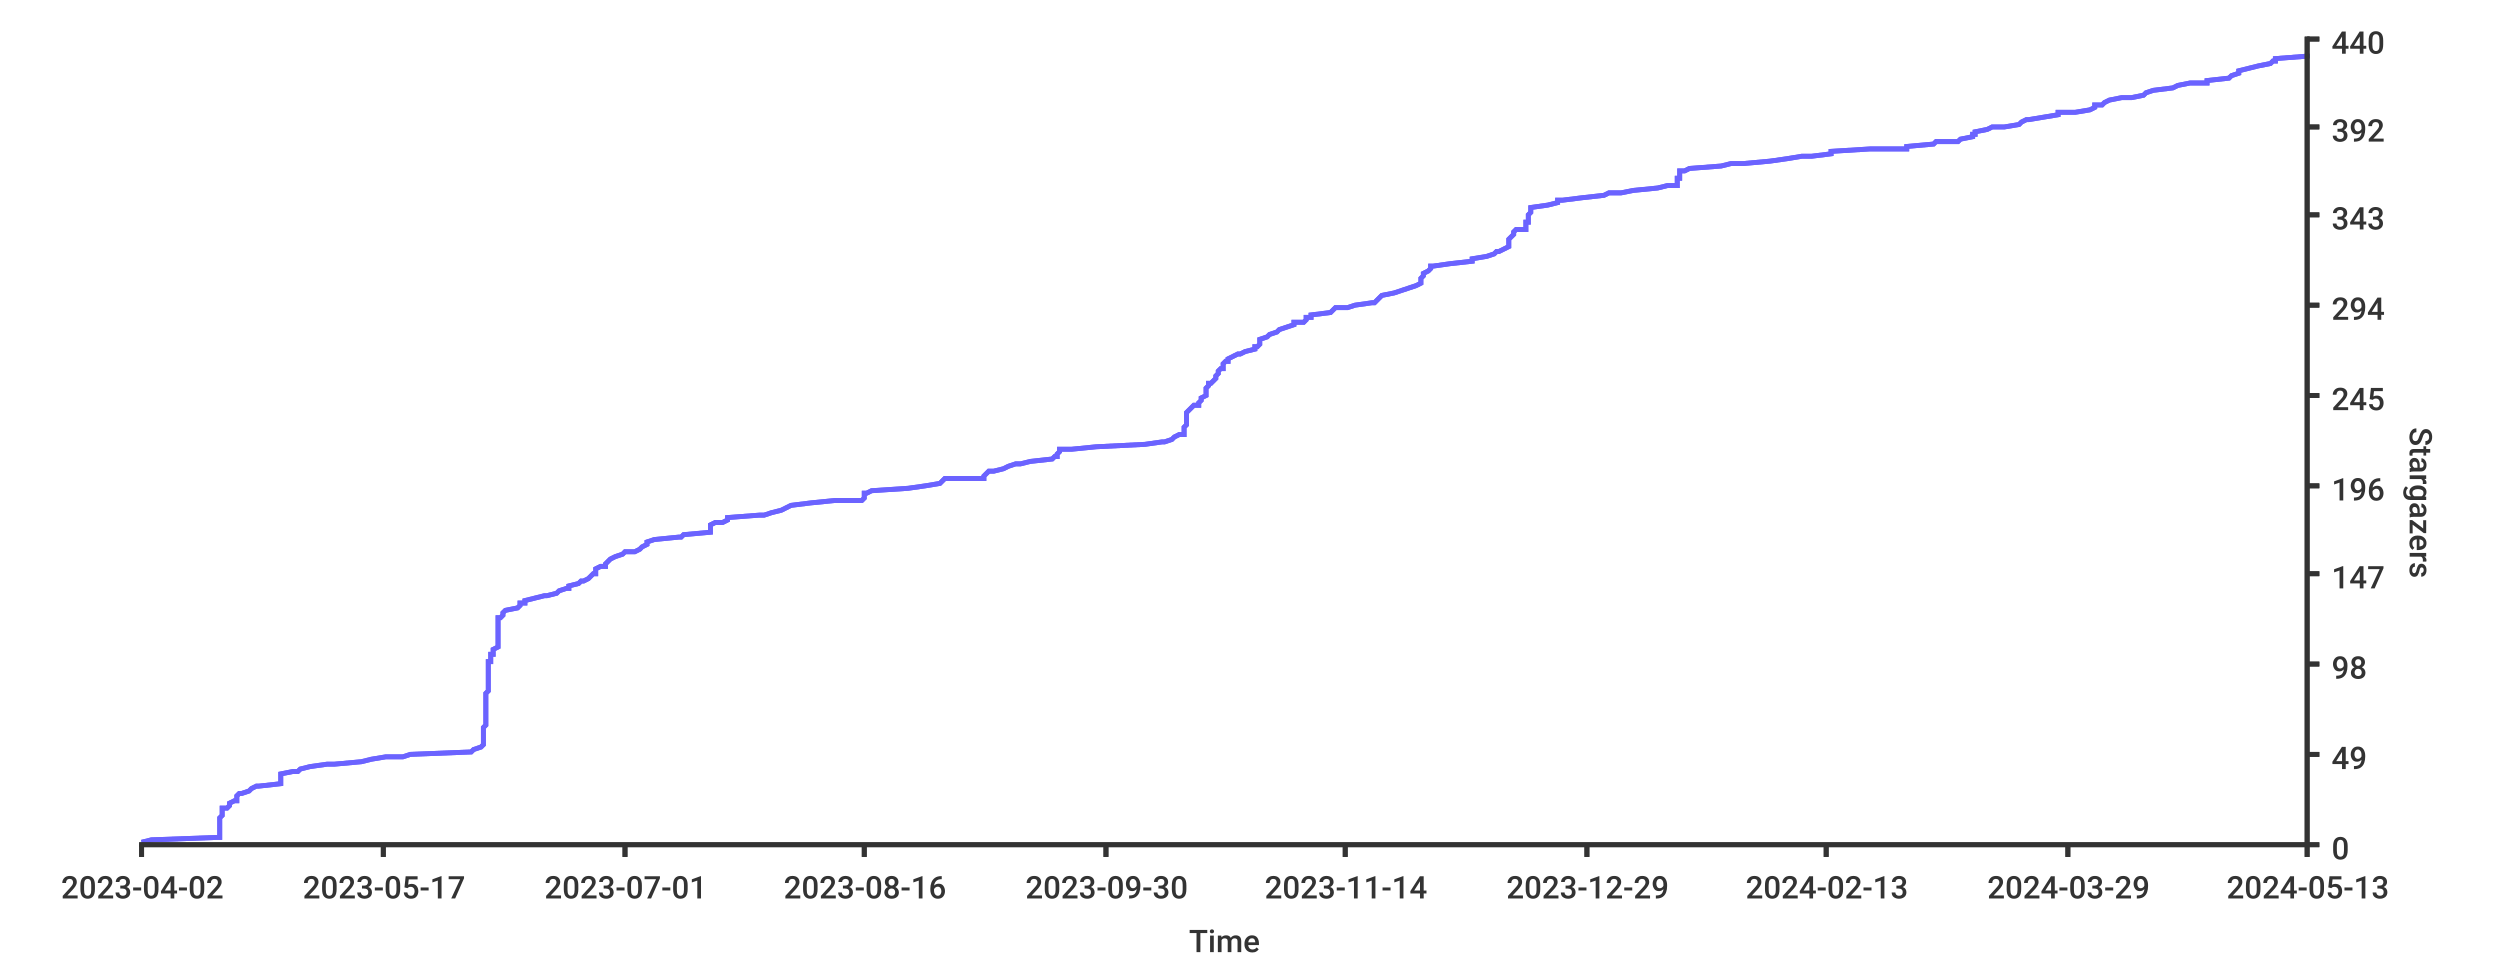
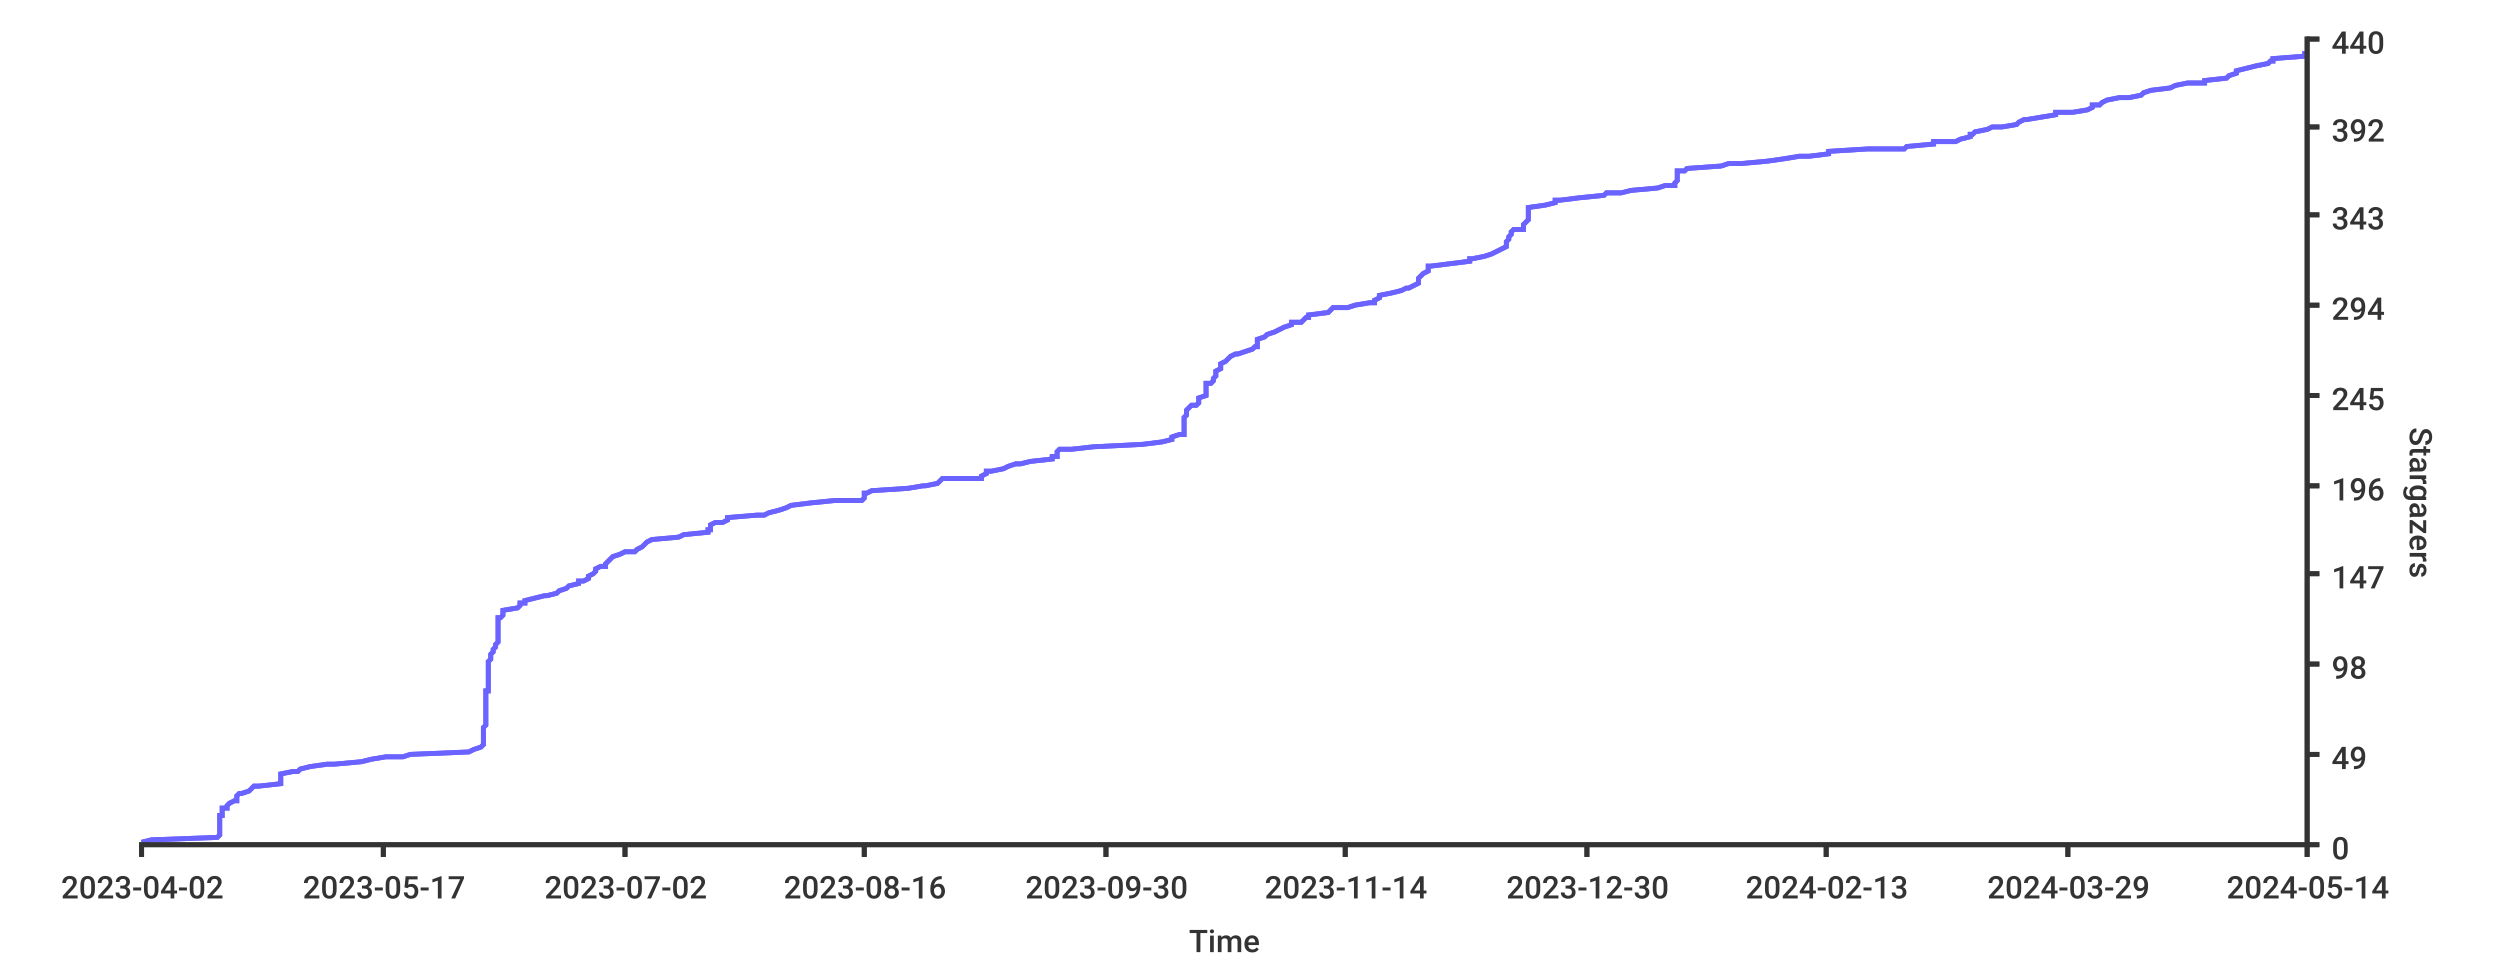
<svg xmlns="http://www.w3.org/2000/svg" width="1024px" height="400px">
  <style type="text/css">
path { fill: none; stroke: rgb(51,51,51); }
path.series { stroke: #6b63ff; }
rect.background { fill: rgb(255,255,255); stroke: none; }

text {
	stroke-width: 0;
	stroke: none;
	fill: rgba(51,51,51,1.0);
	font-size: 12.8px;
	font-family: 'Roboto Medium', sans-serif;
}
</style>
  <rect x="0" y="0" width="1024px" height="400px" class="background" rx="8" />
-   <rect x="0" y="0" width="1024px" height="400px" class="background" rx="8" />
-   <path class="series" d="M 58 345 L 62 344 L 89 343 L 90 343 L 90 342 L 90 341 L 90 340 L 90 340 L 90 339 L 90 338 L 90 337 L 90 337 L 90 336 L 90 335 L 91 334 L 91 334 L 91 333 L 91 332 L 91 331 L 93 331 L 94 330 L 94 329 L 96 328 L 97 328 L 97 327 L 97 326 L 98 325 L 99 325 L 102 324 L 103 323 L 105 322 L 106 322 L 115 321 L 115 320 L 115 319 L 115 319 L 115 318 L 115 317 L 120 316 L 122 316 L 123 315 L 127 314 L 134 313 L 137 313 L 148 312 L 152 311 L 158 310 L 165 310 L 168 309 L 193 308 L 194 307 L 194 307 L 197 306 L 198 305 L 198 304 L 198 304 L 198 303 L 198 302 L 198 301 L 198 301 L 198 300 L 198 299 L 198 298 L 198 298 L 199 297 L 199 296 L 199 295 L 199 295 L 199 294 L 199 293 L 199 292 L 199 292 L 199 291 L 199 290 L 199 289 L 199 289 L 199 288 L 199 287 L 199 286 L 199 286 L 199 285 L 199 284 L 200 283 L 200 283 L 200 282 L 200 281 L 200 280 L 200 280 L 200 279 L 200 278 L 200 277 L 200 277 L 200 276 L 200 275 L 200 274 L 200 274 L 200 273 L 200 272 L 200 271 L 201 271 L 201 270 L 201 269 L 201 268 L 202 268 L 202 267 L 202 266 L 204 265 L 204 265 L 204 264 L 204 263 L 204 262 L 204 262 L 204 261 L 204 260 L 204 259 L 204 259 L 204 258 L 204 257 L 204 256 L 204 256 L 204 255 L 204 254 L 204 253 L 205 253 L 206 252 L 206 251 L 207 250 L 207 250 L 212 249 L 213 248 L 213 247 L 215 247 L 215 246 L 219 245 L 223 244 L 224 244 L 228 243 L 229 242 L 232 241 L 233 241 L 233 240 L 237 239 L 238 238 L 239 238 L 241 237 L 242 236 L 243 235 L 244 235 L 244 234 L 244 233 L 246 232 L 248 232 L 248 231 L 249 230 L 250 229 L 250 229 L 252 228 L 255 227 L 256 226 L 260 226 L 262 225 L 263 224 L 265 223 L 265 223 L 265 222 L 268 221 L 278 220 L 279 220 L 280 219 L 291 218 L 291 217 L 291 217 L 291 216 L 291 215 L 293 214 L 296 214 L 298 213 L 298 212 L 311 211 L 313 211 L 316 210 L 320 209 L 322 208 L 322 208 L 324 207 L 332 206 L 342 205 L 353 205 L 354 204 L 354 203 L 354 202 L 355 202 L 357 201 L 372 200 L 379 199 L 379 199 L 385 198 L 386 197 L 387 196 L 403 196 L 403 195 L 404 194 L 405 193 L 407 193 L 411 192 L 413 191 L 416 190 L 418 190 L 422 189 L 431 188 L 432 187 L 433 187 L 433 186 L 434 185 L 434 184 L 439 184 L 449 183 L 469 182 L 476 181 L 477 181 L 480 180 L 481 179 L 483 178 L 485 178 L 485 177 L 485 176 L 485 175 L 485 175 L 486 174 L 486 173 L 486 172 L 486 172 L 486 171 L 486 170 L 486 169 L 486 169 L 487 168 L 488 167 L 489 166 L 491 166 L 491 165 L 492 164 L 492 163 L 492 163 L 494 162 L 494 161 L 494 160 L 494 160 L 494 159 L 495 158 L 495 157 L 496 157 L 497 156 L 498 155 L 498 154 L 498 154 L 499 153 L 499 152 L 500 151 L 501 151 L 501 150 L 501 149 L 502 148 L 503 148 L 503 147 L 505 146 L 507 145 L 508 145 L 510 144 L 514 143 L 514 142 L 515 142 L 516 141 L 516 140 L 516 139 L 516 139 L 519 138 L 520 137 L 523 136 L 523 136 L 524 135 L 527 134 L 530 133 L 530 132 L 534 132 L 535 131 L 535 130 L 537 130 L 537 129 L 545 128 L 546 127 L 547 126 L 552 126 L 555 125 L 562 124 L 563 124 L 564 123 L 565 122 L 566 121 L 566 121 L 571 120 L 574 119 L 577 118 L 577 118 L 580 117 L 582 116 L 582 115 L 582 115 L 582 114 L 583 113 L 583 112 L 583 112 L 585 111 L 586 110 L 586 109 L 587 109 L 594 108 L 603 107 L 603 106 L 603 106 L 609 105 L 612 104 L 613 103 L 614 103 L 616 102 L 618 101 L 618 100 L 618 100 L 618 99 L 618 98 L 619 97 L 619 97 L 620 96 L 620 95 L 621 94 L 625 94 L 625 93 L 625 92 L 625 91 L 626 91 L 626 90 L 626 89 L 626 88 L 626 88 L 627 87 L 627 86 L 627 85 L 627 85 L 634 84 L 638 83 L 638 82 L 640 82 L 648 81 L 657 80 L 659 79 L 664 79 L 669 78 L 679 77 L 683 76 L 687 76 L 687 75 L 687 74 L 687 73 L 688 73 L 688 72 L 688 71 L 688 70 L 690 70 L 692 69 L 705 68 L 709 67 L 714 67 L 725 66 L 732 65 L 738 64 L 742 64 L 750 63 L 750 62 L 766 61 L 781 61 L 781 60 L 792 59 L 793 58 L 802 58 L 803 57 L 808 56 L 808 55 L 809 55 L 809 54 L 814 53 L 816 52 L 821 52 L 827 51 L 828 50 L 830 49 L 831 49 L 837 48 L 843 47 L 843 46 L 850 46 L 856 45 L 858 44 L 858 43 L 861 43 L 862 42 L 864 41 L 869 40 L 873 40 L 878 39 L 879 38 L 882 37 L 882 37 L 890 36 L 892 35 L 897 34 L 904 34 L 904 33 L 913 32 L 914 31 L 914 31 L 917 30 L 917 29 L 921 28 L 921 28 L 925 27 L 930 26 L 931 25 L 932 25 L 932 24 L 945 23 L 945 22" stroke-width="2" />
-   <path stroke-width="2" class="series" d="M 58 345 L 62 344 L 89 343 L 90 343 L 90 342 L 90 341 L 90 340 L 90 340 L 90 339 L 90 338 L 90 337 L 90 337 L 90 336 L 90 335 L 91 334 L 91 334 L 91 333 L 91 332 L 91 331 L 93 331 L 94 330 L 94 329 L 96 328 L 97 328 L 97 327 L 97 326 L 98 325 L 99 325 L 102 324 L 103 323 L 105 322 L 106 322 L 115 321 L 115 320 L 115 319 L 115 319 L 115 318 L 115 317 L 120 316 L 122 316 L 123 315 L 127 314 L 134 313 L 137 313 L 148 312 L 152 311 L 158 310 L 165 310 L 168 309 L 193 308 L 194 307 L 194 307 L 197 306 L 198 305 L 198 304 L 198 304 L 198 303 L 198 302 L 198 301 L 198 301 L 198 300 L 198 299 L 198 298 L 198 298 L 199 297 L 199 296 L 199 295 L 199 295 L 199 294 L 199 293 L 199 292 L 199 292 L 199 291 L 199 290 L 199 289 L 199 289 L 199 288 L 199 287 L 199 286 L 199 286 L 199 285 L 199 284 L 200 283 L 200 283 L 200 282 L 200 281 L 200 280 L 200 280 L 200 279 L 200 278 L 200 277 L 200 277 L 200 276 L 200 275 L 200 274 L 200 274 L 200 273 L 200 272 L 200 271 L 201 271 L 201 270 L 201 269 L 201 268 L 202 268 L 202 267 L 202 266 L 204 265 L 204 265 L 204 264 L 204 263 L 204 262 L 204 262 L 204 261 L 204 260 L 204 259 L 204 259 L 204 258 L 204 257 L 204 256 L 204 256 L 204 255 L 204 254 L 204 253 L 205 253 L 206 252 L 206 251 L 207 250 L 207 250 L 212 249 L 213 248 L 213 247 L 215 247 L 215 246 L 219 245 L 223 244 L 224 244 L 228 243 L 229 242 L 232 241 L 233 241 L 233 240 L 237 239 L 238 238 L 239 238 L 241 237 L 242 236 L 243 235 L 244 235 L 244 234 L 244 233 L 246 232 L 248 232 L 248 231 L 249 230 L 250 229 L 250 229 L 252 228 L 255 227 L 256 226 L 260 226 L 262 225 L 263 224 L 265 223 L 265 223 L 265 222 L 268 221 L 278 220 L 279 220 L 280 219 L 291 218 L 291 217 L 291 217 L 291 216 L 291 215 L 293 214 L 296 214 L 298 213 L 298 212 L 311 211 L 313 211 L 316 210 L 320 209 L 322 208 L 322 208 L 324 207 L 332 206 L 342 205 L 353 205 L 354 204 L 354 203 L 354 202 L 355 202 L 357 201 L 372 200 L 379 199 L 379 199 L 385 198 L 386 197 L 387 196 L 403 196 L 403 195 L 404 194 L 405 193 L 407 193 L 411 192 L 413 191 L 416 190 L 418 190 L 422 189 L 431 188 L 432 187 L 433 187 L 433 186 L 434 185 L 434 184 L 439 184 L 449 183 L 469 182 L 476 181 L 477 181 L 480 180 L 481 179 L 483 178 L 485 178 L 485 177 L 485 176 L 485 175 L 485 175 L 486 174 L 486 173 L 486 172 L 486 172 L 486 171 L 486 170 L 486 169 L 486 169 L 487 168 L 488 167 L 489 166 L 491 166 L 491 165 L 492 164 L 492 163 L 492 163 L 494 162 L 494 161 L 494 160 L 494 160 L 494 159 L 495 158 L 495 157 L 496 157 L 497 156 L 498 155 L 498 154 L 498 154 L 499 153 L 499 152 L 500 151 L 501 151 L 501 150 L 501 149 L 502 148 L 503 148 L 503 147 L 505 146 L 507 145 L 508 145 L 510 144 L 514 143 L 514 142 L 515 142 L 516 141 L 516 140 L 516 139 L 516 139 L 519 138 L 520 137 L 523 136 L 523 136 L 524 135 L 527 134 L 530 133 L 530 132 L 534 132 L 535 131 L 535 130 L 537 130 L 537 129 L 545 128 L 546 127 L 547 126 L 552 126 L 555 125 L 562 124 L 563 124 L 564 123 L 565 122 L 566 121 L 566 121 L 571 120 L 574 119 L 577 118 L 577 118 L 580 117 L 582 116 L 582 115 L 582 115 L 582 114 L 583 113 L 583 112 L 583 112 L 585 111 L 586 110 L 586 109 L 587 109 L 594 108 L 603 107 L 603 106 L 603 106 L 609 105 L 612 104 L 613 103 L 614 103 L 616 102 L 618 101 L 618 100 L 618 100 L 618 99 L 618 98 L 619 97 L 619 97 L 620 96 L 620 95 L 621 94 L 625 94 L 625 93 L 625 92 L 625 91 L 626 91 L 626 90 L 626 89 L 626 88 L 626 88 L 627 87 L 627 86 L 627 85 L 627 85 L 634 84 L 638 83 L 638 82 L 640 82 L 648 81 L 657 80 L 659 79 L 664 79 L 669 78 L 679 77 L 683 76 L 687 76 L 687 75 L 687 74 L 687 73 L 688 73 L 688 72 L 688 71 L 688 70 L 690 70 L 692 69 L 705 68 L 709 67 L 714 67 L 725 66 L 732 65 L 738 64 L 742 64 L 750 63 L 750 62 L 766 61 L 781 61 L 781 60 L 792 59 L 793 58 L 802 58 L 803 57 L 808 56 L 808 55 L 809 55 L 809 54 L 814 53 L 816 52 L 821 52 L 827 51 L 828 50 L 830 49 L 831 49 L 837 48 L 843 47 L 843 46 L 850 46 L 856 45 L 858 44 L 858 43 L 861 43 L 862 42 L 864 41 L 869 40 L 873 40 L 878 39 L 879 38 L 882 37 L 882 37 L 890 36 L 892 35 L 897 34 L 904 34 L 904 33 L 913 32 L 914 31 L 914 31 L 917 30 L 917 29 L 921 28 L 921 28 L 925 27 L 930 26 L 931 25 L 932 25 L 932 24 L 945 23 L 945 22" />
-   <path stroke-width="2" d="M 945 346 L 945 15" />
+   <rect class="background" rx="8" x="0" y="0" width="1024px" height="400px" />
+   <path stroke-width="2" class="series" d="M 58 345 L 62 344 L 89 343 L 89 343 L 90 342 L 90 341 L 90 340 L 90 340 L 90 339 L 90 338 L 90 337 L 90 337 L 90 336 L 90 335 L 90 334 L 91 334 L 91 333 L 91 332 L 91 331 L 93 331 L 93 330 L 94 329 L 96 328 L 97 328 L 97 327 L 97 326 L 98 325 L 99 325 L 102 324 L 103 323 L 104 322 L 106 322 L 115 321 L 115 320 L 115 319 L 115 319 L 115 318 L 115 317 L 120 316 L 122 316 L 123 315 L 127 314 L 134 313 L 137 313 L 148 312 L 152 311 L 158 310 L 165 310 L 168 309 L 192 308 L 194 307 L 194 307 L 197 306 L 198 305 L 198 304 L 198 304 L 198 303 L 198 302 L 198 301 L 198 301 L 198 300 L 198 299 L 198 298 L 198 298 L 199 297 L 199 296 L 199 295 L 199 295 L 199 294 L 199 293 L 199 292 L 199 292 L 199 291 L 199 290 L 199 289 L 199 289 L 199 288 L 199 287 L 199 286 L 199 286 L 199 285 L 199 284 L 199 283 L 200 283 L 200 282 L 200 281 L 200 280 L 200 280 L 200 279 L 200 278 L 200 277 L 200 277 L 200 276 L 200 275 L 200 274 L 200 274 L 200 273 L 200 272 L 200 271 L 200 271 L 201 270 L 201 269 L 201 268 L 201 268 L 202 267 L 202 266 L 203 265 L 203 265 L 203 264 L 204 263 L 204 262 L 204 262 L 204 261 L 204 260 L 204 259 L 204 259 L 204 258 L 204 257 L 204 256 L 204 256 L 204 255 L 204 254 L 204 253 L 205 253 L 206 252 L 206 251 L 206 250 L 206 250 L 212 249 L 213 248 L 213 247 L 215 247 L 215 246 L 219 245 L 223 244 L 224 244 L 228 243 L 229 242 L 232 241 L 232 241 L 233 240 L 237 239 L 237 238 L 239 238 L 241 237 L 241 236 L 243 235 L 243 235 L 244 234 L 244 233 L 246 232 L 248 232 L 248 231 L 249 230 L 250 229 L 250 229 L 251 228 L 254 227 L 256 226 L 260 226 L 261 225 L 263 224 L 264 223 L 264 223 L 265 222 L 267 221 L 278 220 L 278 220 L 280 219 L 290 218 L 290 217 L 291 217 L 291 216 L 291 215 L 293 214 L 296 214 L 298 213 L 298 212 L 310 211 L 313 211 L 315 210 L 319 209 L 322 208 L 322 208 L 324 207 L 332 206 L 342 205 L 353 205 L 354 204 L 354 203 L 354 202 L 355 202 L 357 201 L 372 200 L 378 199 L 379 199 L 384 198 L 385 197 L 386 196 L 402 196 L 402 195 L 404 194 L 404 193 L 406 193 L 411 192 L 413 191 L 416 190 L 418 190 L 422 189 L 431 188 L 431 187 L 433 187 L 433 186 L 433 185 L 434 184 L 439 184 L 448 183 L 468 182 L 476 181 L 476 181 L 480 180 L 480 179 L 483 178 L 485 178 L 485 177 L 485 176 L 485 175 L 485 175 L 485 174 L 485 173 L 485 172 L 485 172 L 485 171 L 486 170 L 486 169 L 486 169 L 486 168 L 487 167 L 488 166 L 490 166 L 491 165 L 491 164 L 491 163 L 491 163 L 494 162 L 494 161 L 494 160 L 494 160 L 494 159 L 494 158 L 494 157 L 496 157 L 497 156 L 497 155 L 498 154 L 498 154 L 498 153 L 498 152 L 500 151 L 500 151 L 500 150 L 500 149 L 502 148 L 502 148 L 503 147 L 504 146 L 506 145 L 507 145 L 510 144 L 513 143 L 514 142 L 515 142 L 515 141 L 515 140 L 515 139 L 515 139 L 518 138 L 519 137 L 522 136 L 522 136 L 524 135 L 526 134 L 529 133 L 529 132 L 533 132 L 534 131 L 535 130 L 536 130 L 536 129 L 544 128 L 545 127 L 546 126 L 552 126 L 555 125 L 561 124 L 563 124 L 563 123 L 565 122 L 565 121 L 565 121 L 570 120 L 574 119 L 576 118 L 577 118 L 579 117 L 581 116 L 581 115 L 581 115 L 581 114 L 582 113 L 583 112 L 583 112 L 585 111 L 585 110 L 585 109 L 586 109 L 594 108 L 602 107 L 602 106 L 603 106 L 608 105 L 611 104 L 613 103 L 613 103 L 615 102 L 617 101 L 617 100 L 617 100 L 617 99 L 618 98 L 618 97 L 618 97 L 619 96 L 619 95 L 620 94 L 624 94 L 624 93 L 624 92 L 625 91 L 625 91 L 626 90 L 626 89 L 626 88 L 626 88 L 626 87 L 626 86 L 626 85 L 626 85 L 633 84 L 637 83 L 637 82 L 639 82 L 647 81 L 657 80 L 658 79 L 664 79 L 668 78 L 679 77 L 682 76 L 686 76 L 686 75 L 687 74 L 687 73 L 687 73 L 687 72 L 687 71 L 687 70 L 690 70 L 691 69 L 705 68 L 708 67 L 713 67 L 724 66 L 731 65 L 737 64 L 741 64 L 749 63 L 749 62 L 765 61 L 780 61 L 781 60 L 792 59 L 792 58 L 801 58 L 803 57 L 807 56 L 807 55 L 808 55 L 809 54 L 814 53 L 816 52 L 820 52 L 826 51 L 827 50 L 829 49 L 830 49 L 836 48 L 842 47 L 842 46 L 849 46 L 855 45 L 857 44 L 857 43 L 860 43 L 861 42 L 863 41 L 868 40 L 872 40 L 877 39 L 878 38 L 881 37 L 881 37 L 889 36 L 891 35 L 896 34 L 903 34 L 903 33 L 912 32 L 913 31 L 913 31 L 916 30 L 916 29 L 920 28 L 920 28 L 924 27 L 929 26 L 930 25 L 931 25 L 931 24 L 944 23 L 944 22 L 945 22" />
+   <path stroke-width="2" class="series" d="M 58 345 L 62 344 L 89 343 L 89 343 L 90 342 L 90 341 L 90 340 L 90 340 L 90 339 L 90 338 L 90 337 L 90 337 L 90 336 L 90 335 L 90 334 L 91 334 L 91 333 L 91 332 L 91 331 L 93 331 L 93 330 L 94 329 L 96 328 L 97 328 L 97 327 L 97 326 L 98 325 L 99 325 L 102 324 L 103 323 L 104 322 L 106 322 L 115 321 L 115 320 L 115 319 L 115 319 L 115 318 L 115 317 L 120 316 L 122 316 L 123 315 L 127 314 L 134 313 L 137 313 L 148 312 L 152 311 L 158 310 L 165 310 L 168 309 L 192 308 L 194 307 L 194 307 L 197 306 L 198 305 L 198 304 L 198 304 L 198 303 L 198 302 L 198 301 L 198 301 L 198 300 L 198 299 L 198 298 L 198 298 L 199 297 L 199 296 L 199 295 L 199 295 L 199 294 L 199 293 L 199 292 L 199 292 L 199 291 L 199 290 L 199 289 L 199 289 L 199 288 L 199 287 L 199 286 L 199 286 L 199 285 L 199 284 L 199 283 L 200 283 L 200 282 L 200 281 L 200 280 L 200 280 L 200 279 L 200 278 L 200 277 L 200 277 L 200 276 L 200 275 L 200 274 L 200 274 L 200 273 L 200 272 L 200 271 L 200 271 L 201 270 L 201 269 L 201 268 L 201 268 L 202 267 L 202 266 L 203 265 L 203 265 L 203 264 L 204 263 L 204 262 L 204 262 L 204 261 L 204 260 L 204 259 L 204 259 L 204 258 L 204 257 L 204 256 L 204 256 L 204 255 L 204 254 L 204 253 L 205 253 L 206 252 L 206 251 L 206 250 L 206 250 L 212 249 L 213 248 L 213 247 L 215 247 L 215 246 L 219 245 L 223 244 L 224 244 L 228 243 L 229 242 L 232 241 L 232 241 L 233 240 L 237 239 L 237 238 L 239 238 L 241 237 L 241 236 L 243 235 L 243 235 L 244 234 L 244 233 L 246 232 L 248 232 L 248 231 L 249 230 L 250 229 L 250 229 L 251 228 L 254 227 L 256 226 L 260 226 L 261 225 L 263 224 L 264 223 L 264 223 L 265 222 L 267 221 L 278 220 L 278 220 L 280 219 L 290 218 L 290 217 L 291 217 L 291 216 L 291 215 L 293 214 L 296 214 L 298 213 L 298 212 L 310 211 L 313 211 L 315 210 L 319 209 L 322 208 L 322 208 L 324 207 L 332 206 L 342 205 L 353 205 L 354 204 L 354 203 L 354 202 L 355 202 L 357 201 L 372 200 L 378 199 L 379 199 L 384 198 L 385 197 L 386 196 L 402 196 L 402 195 L 404 194 L 404 193 L 406 193 L 411 192 L 413 191 L 416 190 L 418 190 L 422 189 L 431 188 L 431 187 L 433 187 L 433 186 L 433 185 L 434 184 L 439 184 L 448 183 L 468 182 L 476 181 L 476 181 L 480 180 L 480 179 L 483 178 L 485 178 L 485 177 L 485 176 L 485 175 L 485 175 L 485 174 L 485 173 L 485 172 L 485 172 L 485 171 L 486 170 L 486 169 L 486 169 L 486 168 L 487 167 L 488 166 L 490 166 L 491 165 L 491 164 L 491 163 L 491 163 L 494 162 L 494 161 L 494 160 L 494 160 L 494 159 L 494 158 L 494 157 L 496 157 L 497 156 L 497 155 L 498 154 L 498 154 L 498 153 L 498 152 L 500 151 L 500 151 L 500 150 L 500 149 L 502 148 L 502 148 L 503 147 L 504 146 L 506 145 L 507 145 L 510 144 L 513 143 L 514 142 L 515 142 L 515 141 L 515 140 L 515 139 L 515 139 L 518 138 L 519 137 L 522 136 L 522 136 L 524 135 L 526 134 L 529 133 L 529 132 L 533 132 L 534 131 L 535 130 L 536 130 L 536 129 L 544 128 L 545 127 L 546 126 L 552 126 L 555 125 L 561 124 L 563 124 L 563 123 L 565 122 L 565 121 L 565 121 L 570 120 L 574 119 L 576 118 L 577 118 L 579 117 L 581 116 L 581 115 L 581 115 L 581 114 L 582 113 L 583 112 L 583 112 L 585 111 L 585 110 L 585 109 L 586 109 L 594 108 L 602 107 L 602 106 L 603 106 L 608 105 L 611 104 L 613 103 L 613 103 L 615 102 L 617 101 L 617 100 L 617 100 L 617 99 L 618 98 L 618 97 L 618 97 L 619 96 L 619 95 L 620 94 L 624 94 L 624 93 L 624 92 L 625 91 L 625 91 L 626 90 L 626 89 L 626 88 L 626 88 L 626 87 L 626 86 L 626 85 L 626 85 L 633 84 L 637 83 L 637 82 L 639 82 L 647 81 L 657 80 L 658 79 L 664 79 L 668 78 L 679 77 L 682 76 L 686 76 L 686 75 L 687 74 L 687 73 L 687 73 L 687 72 L 687 71 L 687 70 L 690 70 L 691 69 L 705 68 L 708 67 L 713 67 L 724 66 L 731 65 L 737 64 L 741 64 L 749 63 L 749 62 L 765 61 L 780 61 L 781 60 L 792 59 L 792 58 L 801 58 L 803 57 L 807 56 L 807 55 L 808 55 L 809 54 L 814 53 L 816 52 L 820 52 L 826 51 L 827 50 L 829 49 L 830 49 L 836 48 L 842 47 L 842 46 L 849 46 L 855 45 L 857 44 L 857 43 L 860 43 L 861 42 L 863 41 L 868 40 L 872 40 L 877 39 L 878 38 L 881 37 L 881 37 L 889 36 L 891 35 L 896 34 L 903 34 L 903 33 L 912 32 L 913 31 L 913 31 L 916 30 L 916 29 L 920 28 L 920 28 L 924 27 L 929 26 L 930 25 L 931 25 L 931 24 L 944 23 L 944 22 L 945 22" />
+   <path d="M 945 346 L 945 15" stroke-width="2" />
  <path stroke-width="2" d="M 945 346 L 945 15" />
  <path stroke-width="2" d="M 945 346 L 950 346" />
-   <path d="M 945 346 L 950 346" stroke-width="2" />
-   <text y="352" x="955">0</text>
+   <path stroke-width="2" d="M 945 346 L 950 346" />
+   <text x="955" y="352">0</text>
  <path stroke-width="2" d="M 945 309 L 950 309" />
  <path stroke-width="2" d="M 945 309 L 950 309" />
  <text x="955" y="315">49</text>
  <path stroke-width="2" d="M 945 272 L 950 272" />
-   <path stroke-width="2" d="M 945 272 L 950 272" />
+   <path d="M 945 272 L 950 272" stroke-width="2" />
  <text x="955" y="278">98</text>
  <path stroke-width="2" d="M 945 235 L 950 235" />
  <path stroke-width="2" d="M 945 235 L 950 235" />
  <text x="955" y="241">147</text>
-   <path d="M 945 199 L 950 199" stroke-width="2" />
+   <path stroke-width="2" d="M 945 199 L 950 199" />
  <path stroke-width="2" d="M 945 199 L 950 199" />
  <text x="955" y="205">196</text>
-   <path d="M 945 162 L 950 162" stroke-width="2" />
+   <path stroke-width="2" d="M 945 162 L 950 162" />
  <path stroke-width="2" d="M 945 162 L 950 162" />
  <text x="955" y="168">245</text>
  <path stroke-width="2" d="M 945 125 L 950 125" />
-   <path d="M 945 125 L 950 125" stroke-width="2" />
+   <path stroke-width="2" d="M 945 125 L 950 125" />
  <text x="955" y="131">294</text>
  <path stroke-width="2" d="M 945 88 L 950 88" />
-   <path d="M 945 88 L 950 88" stroke-width="2" />
+   <path stroke-width="2" d="M 945 88 L 950 88" />
  <text x="955" y="94">343</text>
  <path stroke-width="2" d="M 945 52 L 950 52" />
  <path stroke-width="2" d="M 945 52 L 950 52" />
  <text x="955" y="58">392</text>
+   <path d="M 945 16 L 950 16" stroke-width="2" />
  <path stroke-width="2" d="M 945 16 L 950 16" />
-   <path d="M 945 16 L 950 16" stroke-width="2" />
  <text x="955" y="22">440</text>
  <text x="987" y="175" transform="rotate(90.00,987,175)">Stargazers</text>
  <path d="M 57 346 L 945 346" stroke-width="2" />
-   <path stroke-width="2" d="M 57 346 L 945 346" />
+   <path d="M 57 346 L 945 346" stroke-width="2" />
  <path stroke-width="2" d="M 58 346 L 58 351" />
  <path stroke-width="2" d="M 58 346 L 58 351" />
-   <text y="368" x="25">2023-04-02</text>
+   <text x="25" y="368">2023-04-02</text>
  <path stroke-width="2" d="M 157 346 L 157 351" />
  <path stroke-width="2" d="M 157 346 L 157 351" />
  <text x="124" y="368">2023-05-17</text>
+   <path stroke-width="2" d="M 256 346 L 256 351" />
  <path d="M 256 346 L 256 351" stroke-width="2" />
-   <path stroke-width="2" d="M 256 346 L 256 351" />
-   <text x="223" y="368">2023-07-01</text>
+   <text x="223" y="368">2023-07-02</text>
  <path stroke-width="2" d="M 354 346 L 354 351" />
  <path stroke-width="2" d="M 354 346 L 354 351" />
  <text x="321" y="368">2023-08-16</text>
  <path stroke-width="2" d="M 453 346 L 453 351" />
-   <path d="M 453 346 L 453 351" stroke-width="2" />
+   <path stroke-width="2" d="M 453 346 L 453 351" />
  <text x="420" y="368">2023-09-30</text>
  <path stroke-width="2" d="M 551 346 L 551 351" />
  <path stroke-width="2" d="M 551 346 L 551 351" />
  <text x="518" y="368">2023-11-14</text>
  <path stroke-width="2" d="M 650 346 L 650 351" />
  <path stroke-width="2" d="M 650 346 L 650 351" />
-   <text x="617" y="368">2023-12-29</text>
+   <text x="617" y="368">2023-12-30</text>
  <path stroke-width="2" d="M 748 346 L 748 351" />
  <path stroke-width="2" d="M 748 346 L 748 351" />
-   <text x="715" y="368">2024-02-13</text>
+   <text y="368" x="715">2024-02-13</text>
+   <path d="M 847 346 L 847 351" stroke-width="2" />
  <path stroke-width="2" d="M 847 346 L 847 351" />
-   <path stroke-width="2" d="M 847 346 L 847 351" />
-   <text x="814" y="368">2024-03-29</text>
-   <path d="M 945 346 L 945 351" stroke-width="2" />
+   <text y="368" x="814">2024-03-29</text>
  <path stroke-width="2" d="M 945 346 L 945 351" />
-   <text y="368" x="912">2024-05-13</text>
+   <path stroke-width="2" d="M 945 346 L 945 351" />
+   <text x="912" y="368">2024-05-14</text>
  <text x="487" y="390">Time</text>
</svg>
